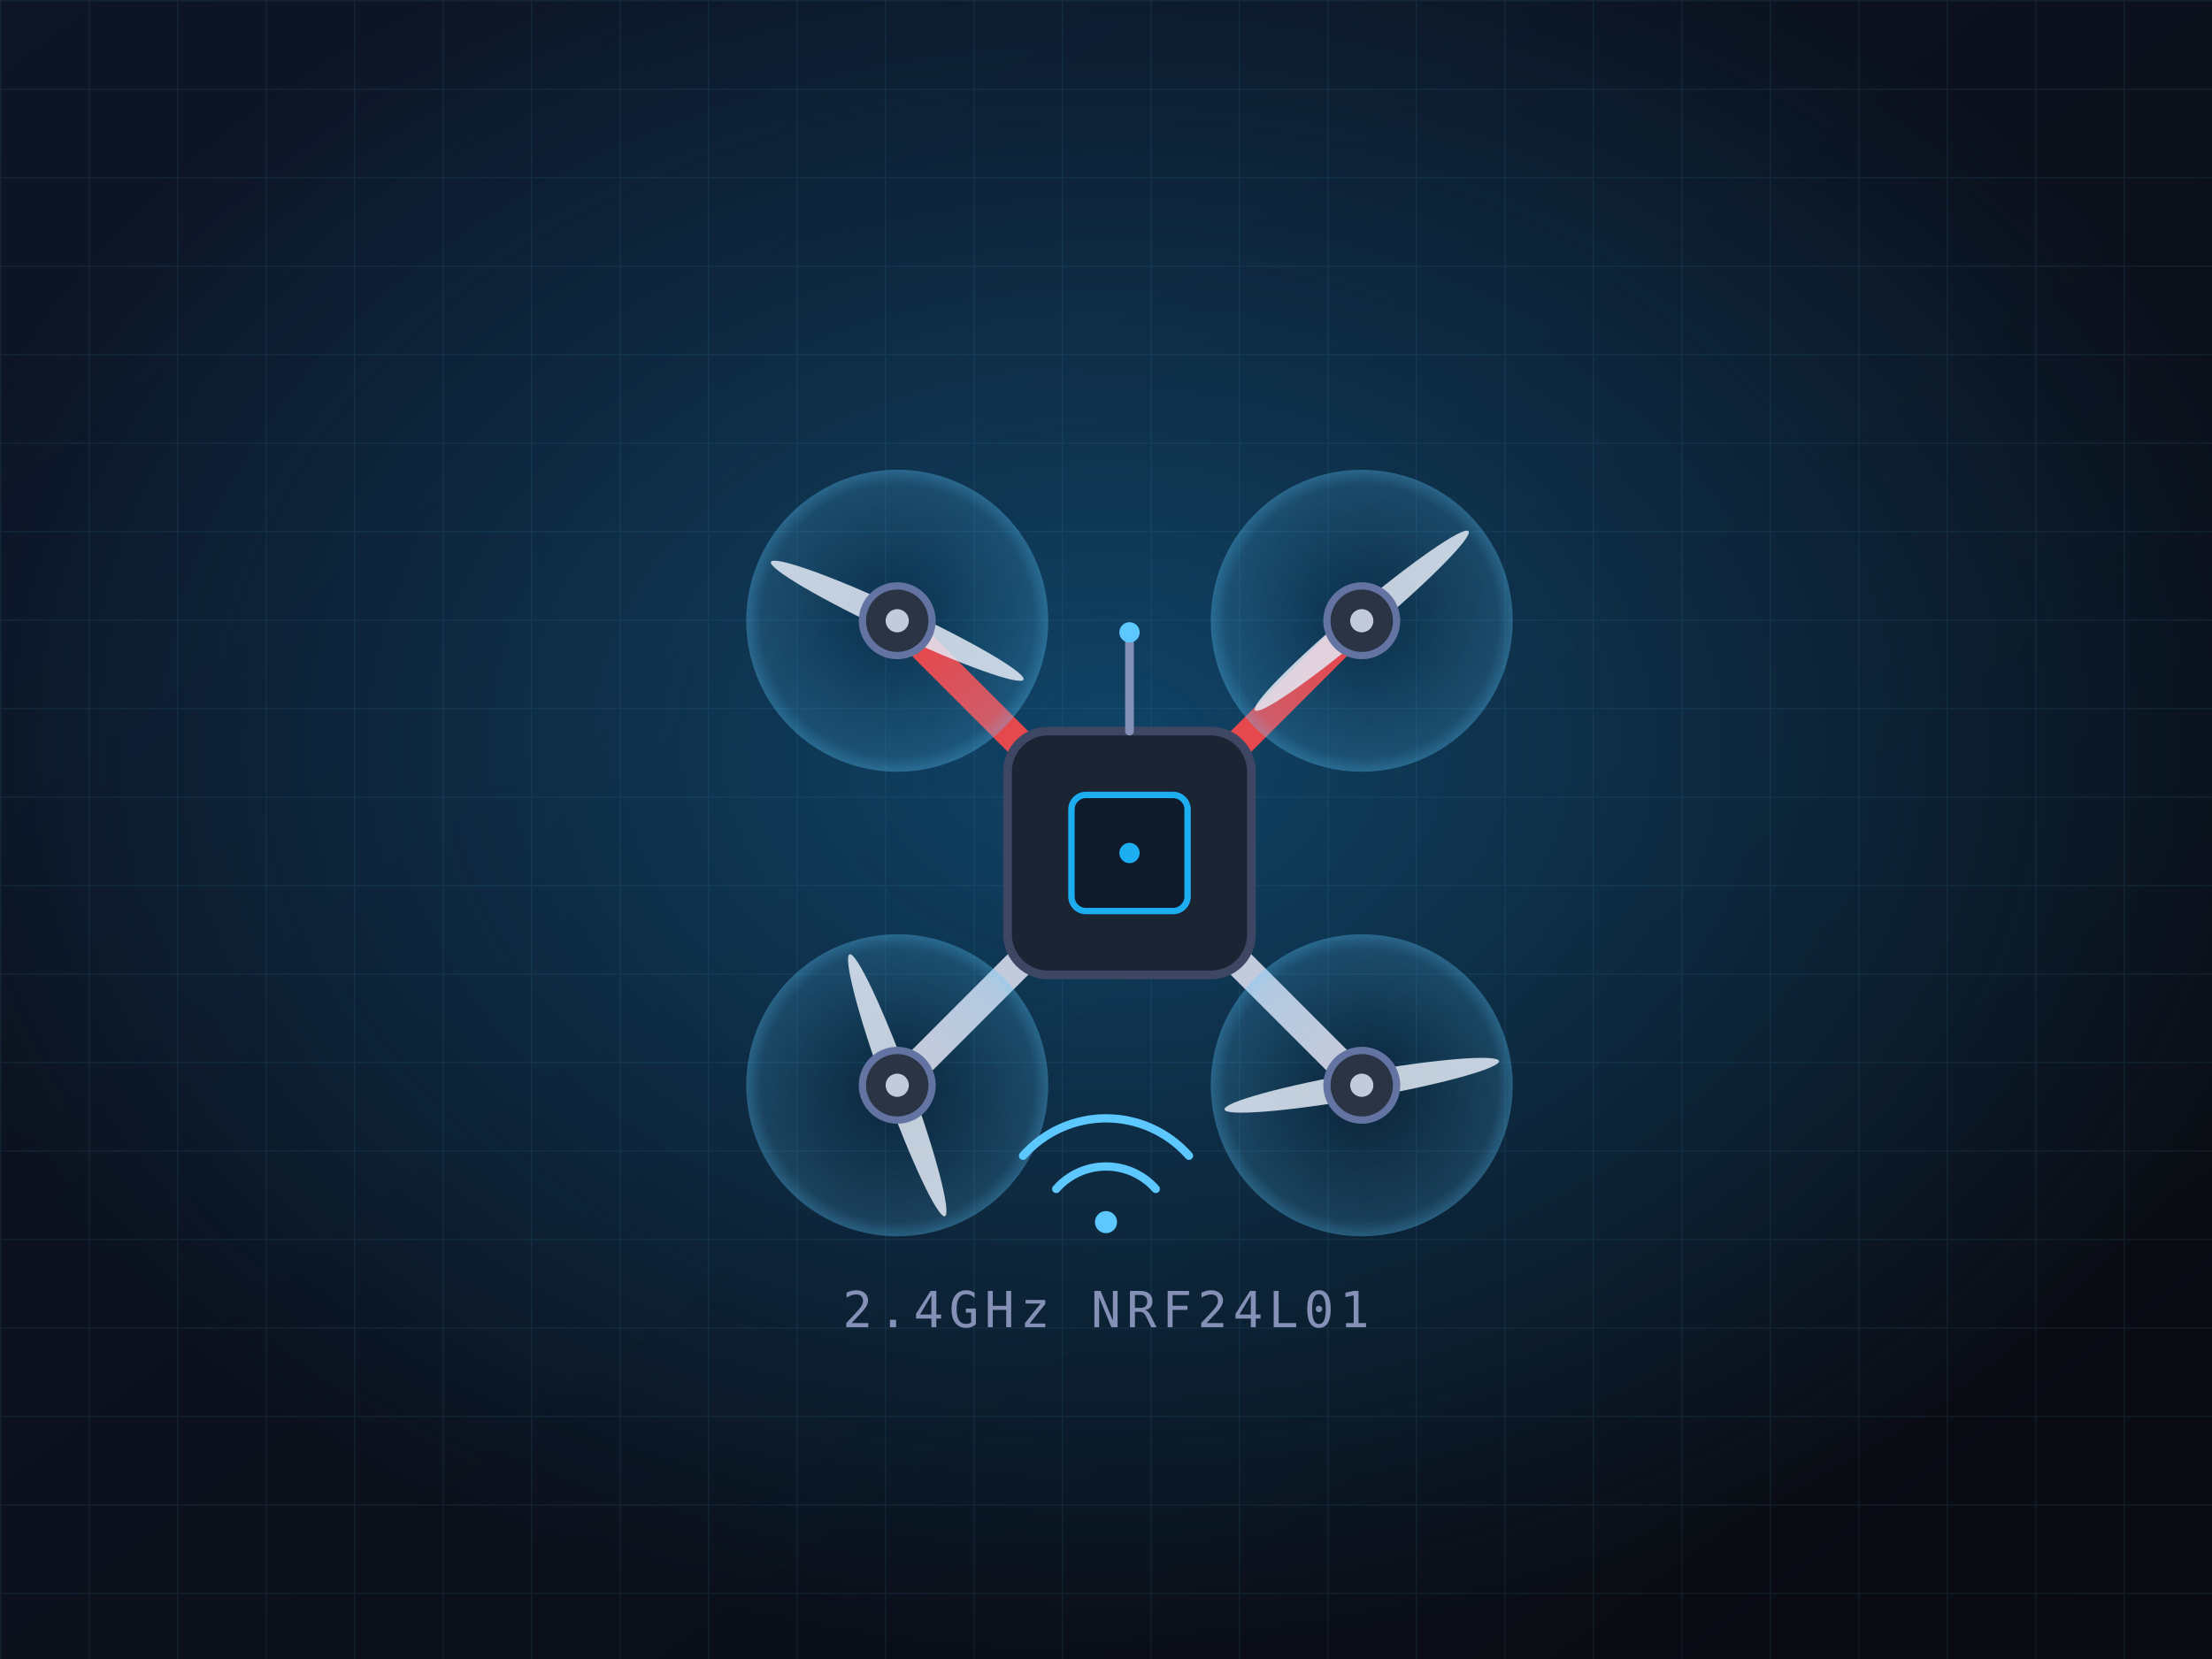
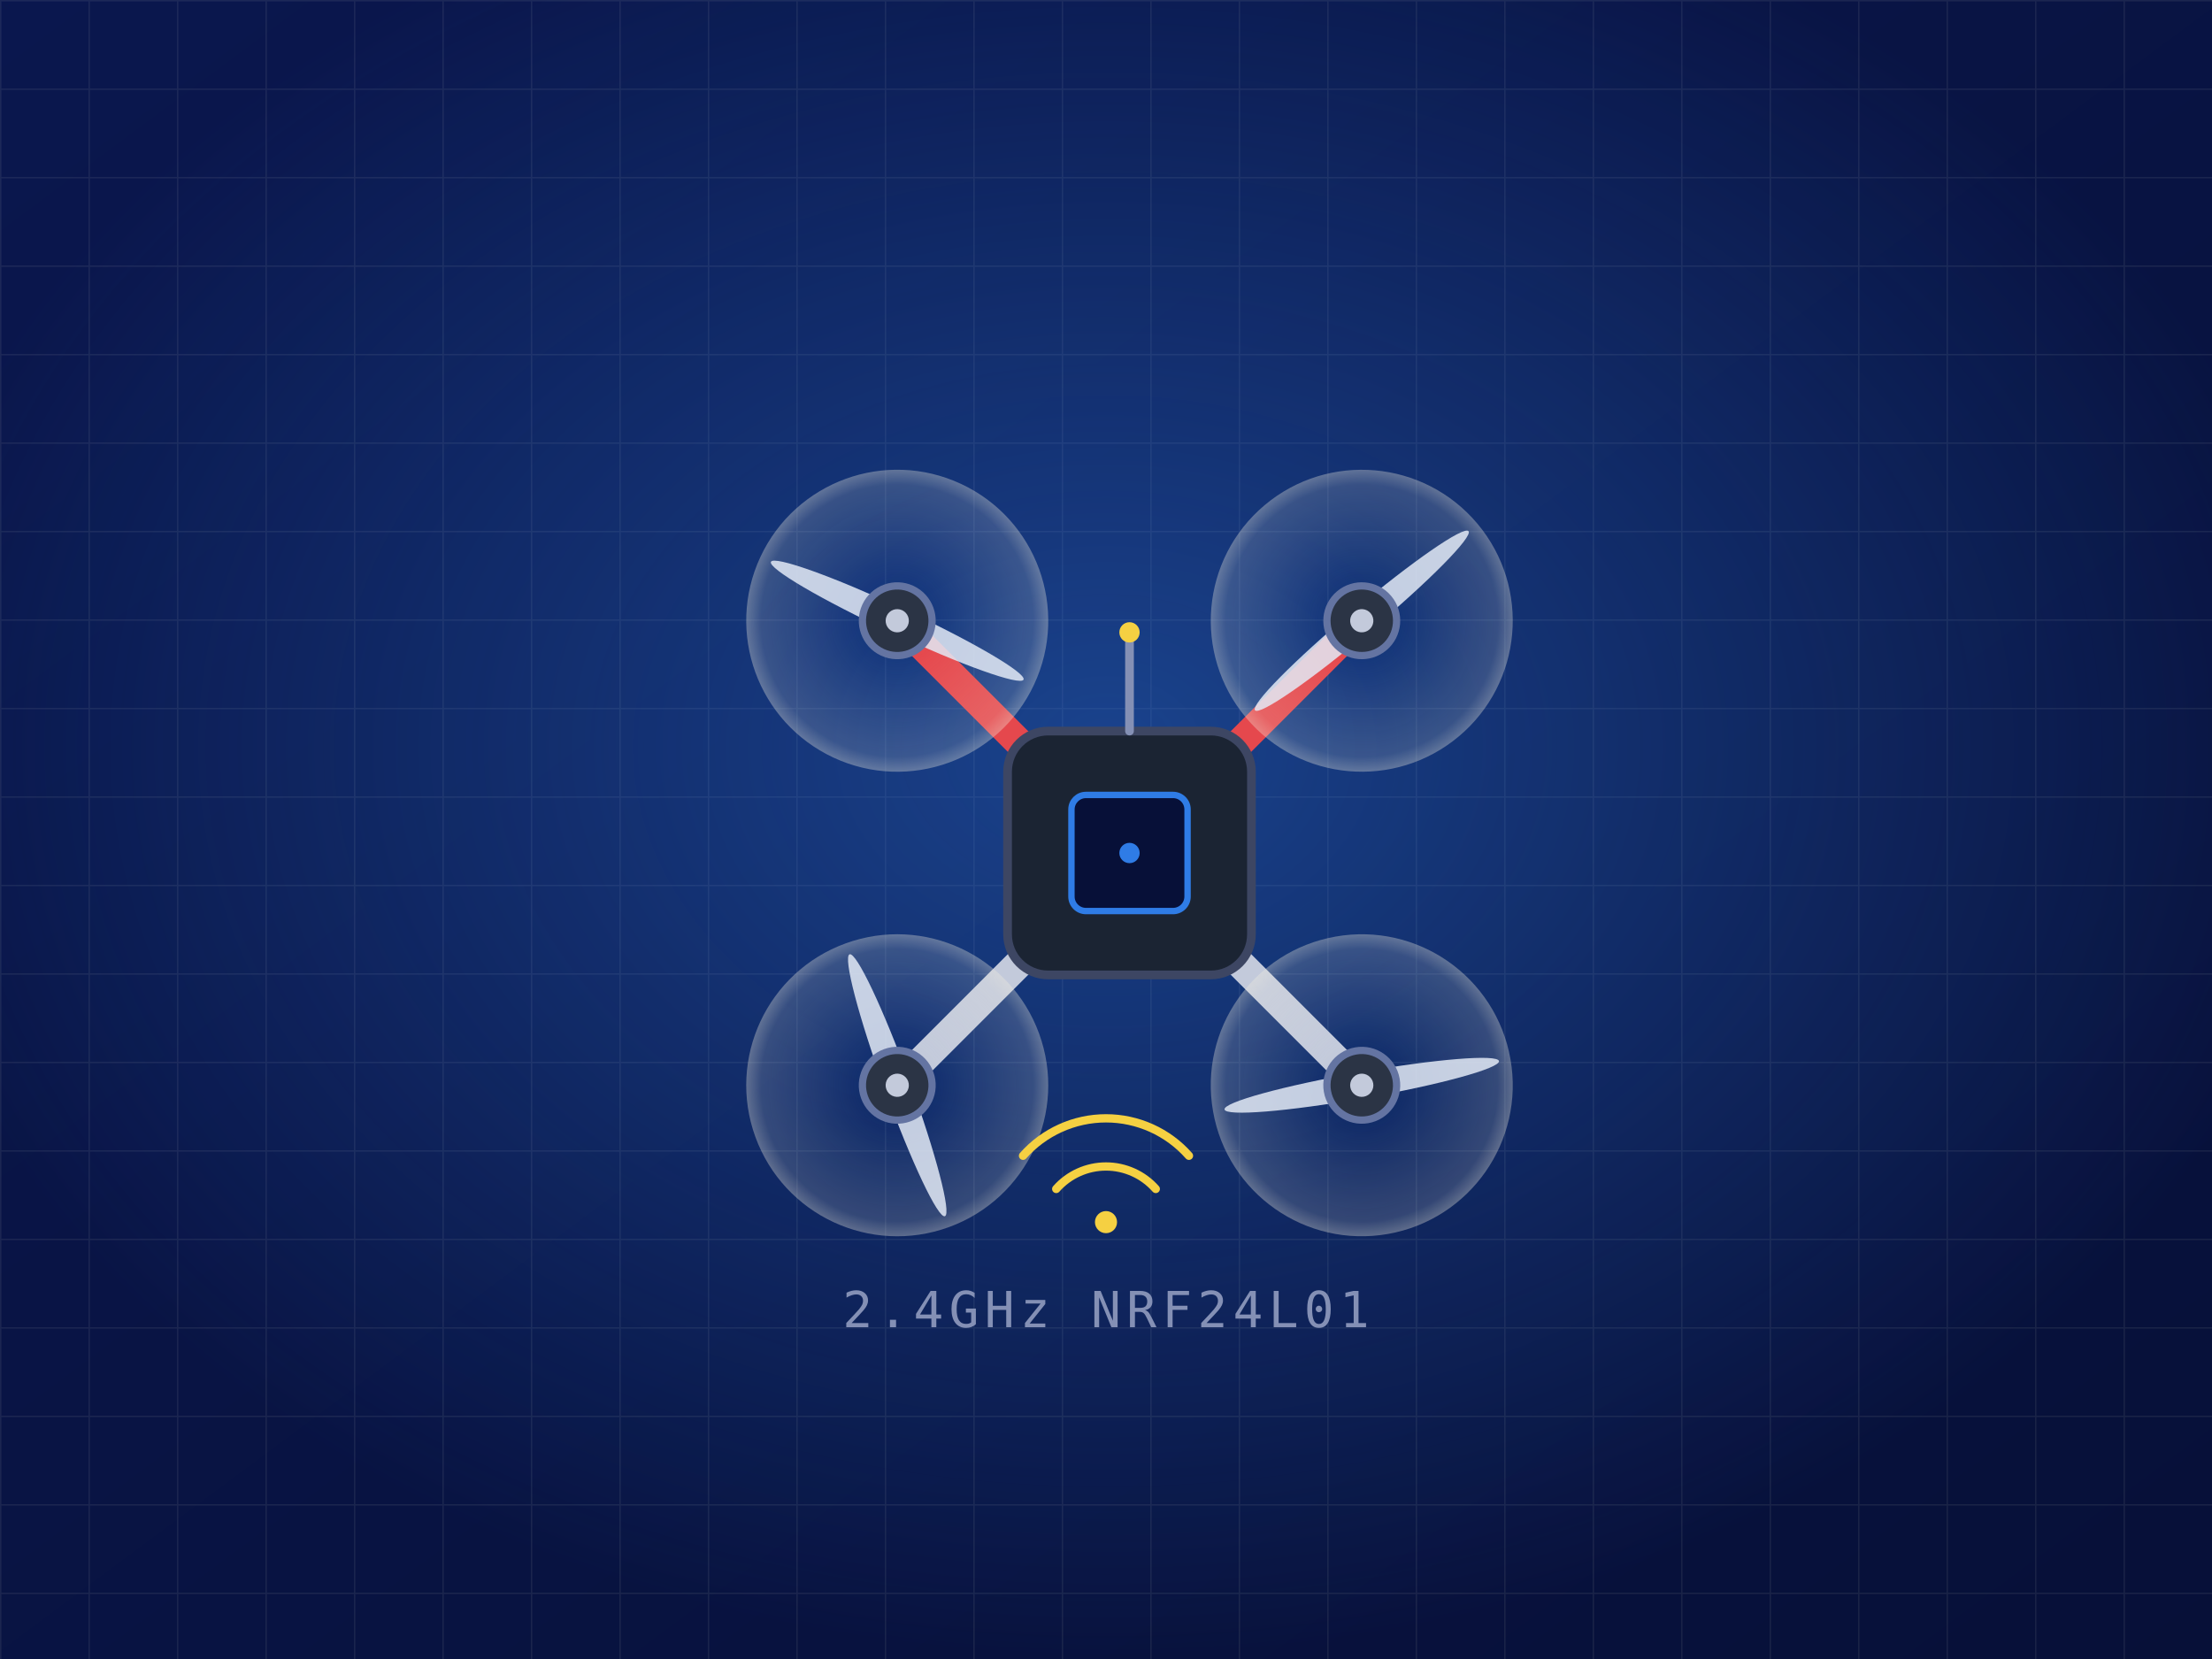
<svg xmlns="http://www.w3.org/2000/svg" viewBox="0 0 800 600">
  <defs>
    <linearGradient id="bg2" x1="0" y1="0" x2="1" y2="1">
-       <stop offset="0" stop-color="#0d1526" />
-       <stop offset="1" stop-color="#090b11" />
+       <stop offset="0" stop-color="#0a174e" />
+       <stop offset="1" stop-color="#071038" />
    </linearGradient>
    <radialGradient id="glow2" cx="0.5" cy="0.45" r="0.55">
-       <stop offset="0" stop-color="#1683c2" stop-opacity="0.45" />
-       <stop offset="1" stop-color="#1683c2" stop-opacity="0" />
+       <stop offset="0" stop-color="#2f7ce6" stop-opacity="0.45" />
+       <stop offset="1" stop-color="#2f7ce6" stop-opacity="0" />
    </radialGradient>
    <pattern id="grid2" width="32" height="32" patternUnits="userSpaceOnUse">
-       <path d="M32 0H0v32" fill="none" stroke="#5cc8ff" stroke-opacity="0.08" stroke-width="1" />
+       <path d="M32 0H0v32" fill="none" stroke="#f2eedf" stroke-opacity="0.08" stroke-width="1" />
    </pattern>
    <radialGradient id="disc2">
-       <stop offset="0.25" stop-color="#5cc8ff" stop-opacity="0" />
-       <stop offset="0.9" stop-color="#5cc8ff" stop-opacity="0.16" />
-       <stop offset="1" stop-color="#5cc8ff" stop-opacity="0.35" />
+       <stop offset="0.25" stop-color="#f2eedf" stop-opacity="0" />
+       <stop offset="0.9" stop-color="#f2eedf" stop-opacity="0.16" />
+       <stop offset="1" stop-color="#f2eedf" stop-opacity="0.35" />
    </radialGradient>
    <g id="rotor2">
      <circle r="52" fill="url(#disc2)" />
      <ellipse rx="48" ry="4.5" fill="#e3eaf5" fill-opacity="0.85" />
      <circle r="12" fill="#2b3445" stroke="#6474a2" stroke-width="2.5" />
      <circle r="4" fill="#c3cadb" />
    </g>
  </defs>
  <rect width="800" height="600" fill="url(#bg2)" />
  <rect width="800" height="600" fill="url(#grid2)" />
  <rect width="800" height="600" fill="url(#glow2)" />
  <g transform="translate(230 130) scale(1.05)">
    <g stroke-width="10" stroke-linecap="round">
      <line x1="170" y1="170" x2="90" y2="90" stroke="#e5484d" />
      <line x1="170" y1="170" x2="250" y2="90" stroke="#e5484d" />
      <line x1="170" y1="170" x2="90" y2="250" stroke="#c3cadb" />
      <line x1="170" y1="170" x2="250" y2="250" stroke="#c3cadb" />
    </g>
    <use href="#rotor2" transform="translate(90 90) rotate(25)" />
    <use href="#rotor2" transform="translate(250 90) rotate(-40)" />
    <use href="#rotor2" transform="translate(90 250) rotate(70)" />
    <use href="#rotor2" transform="translate(250 250) rotate(-10)" />
    <rect x="128" y="128" width="84" height="84" rx="14" fill="#1b2433" stroke="#3d4663" stroke-width="3" />
-     <rect x="150" y="150" width="40" height="40" rx="5" fill="#0f1a2b" stroke="#1daef1" stroke-width="2.2" />
-     <circle cx="170" cy="170" r="3.5" fill="#1daef1" />
+     <rect x="150" y="150" width="40" height="40" rx="5" fill="#071038" stroke="#2f7ce6" stroke-width="2.2" />
+     <circle cx="170" cy="170" r="3.5" fill="#2f7ce6" />
    <line x1="170" y1="128" x2="170" y2="96" stroke="#8490b5" stroke-width="3" stroke-linecap="round" />
-     <circle cx="170" cy="94" r="3.5" fill="#5cc8ff" />
+     <circle cx="170" cy="94" r="3.5" fill="#f5d042" />
  </g>
-   <g transform="translate(400 420)" fill="none" stroke="#5cc8ff" stroke-width="3" stroke-linecap="round">
+   <g transform="translate(400 420)" fill="none" stroke="#f5d042" stroke-width="3" stroke-linecap="round">
    <path d="M-18 10a24 24 0 0 1 36 0" />
    <path d="M-30 -2a40 40 0 0 1 60 0" />
-     <circle cx="0" cy="22" r="4" fill="#5cc8ff" stroke="none" />
+     <circle cx="0" cy="22" r="4" fill="#f5d042" stroke="none" />
  </g>
  <text x="400" y="480" text-anchor="middle" fill="#8490b5" font-family="ui-monospace,monospace" font-size="18" letter-spacing="2">2.4GHz NRF24L01</text>
</svg>
